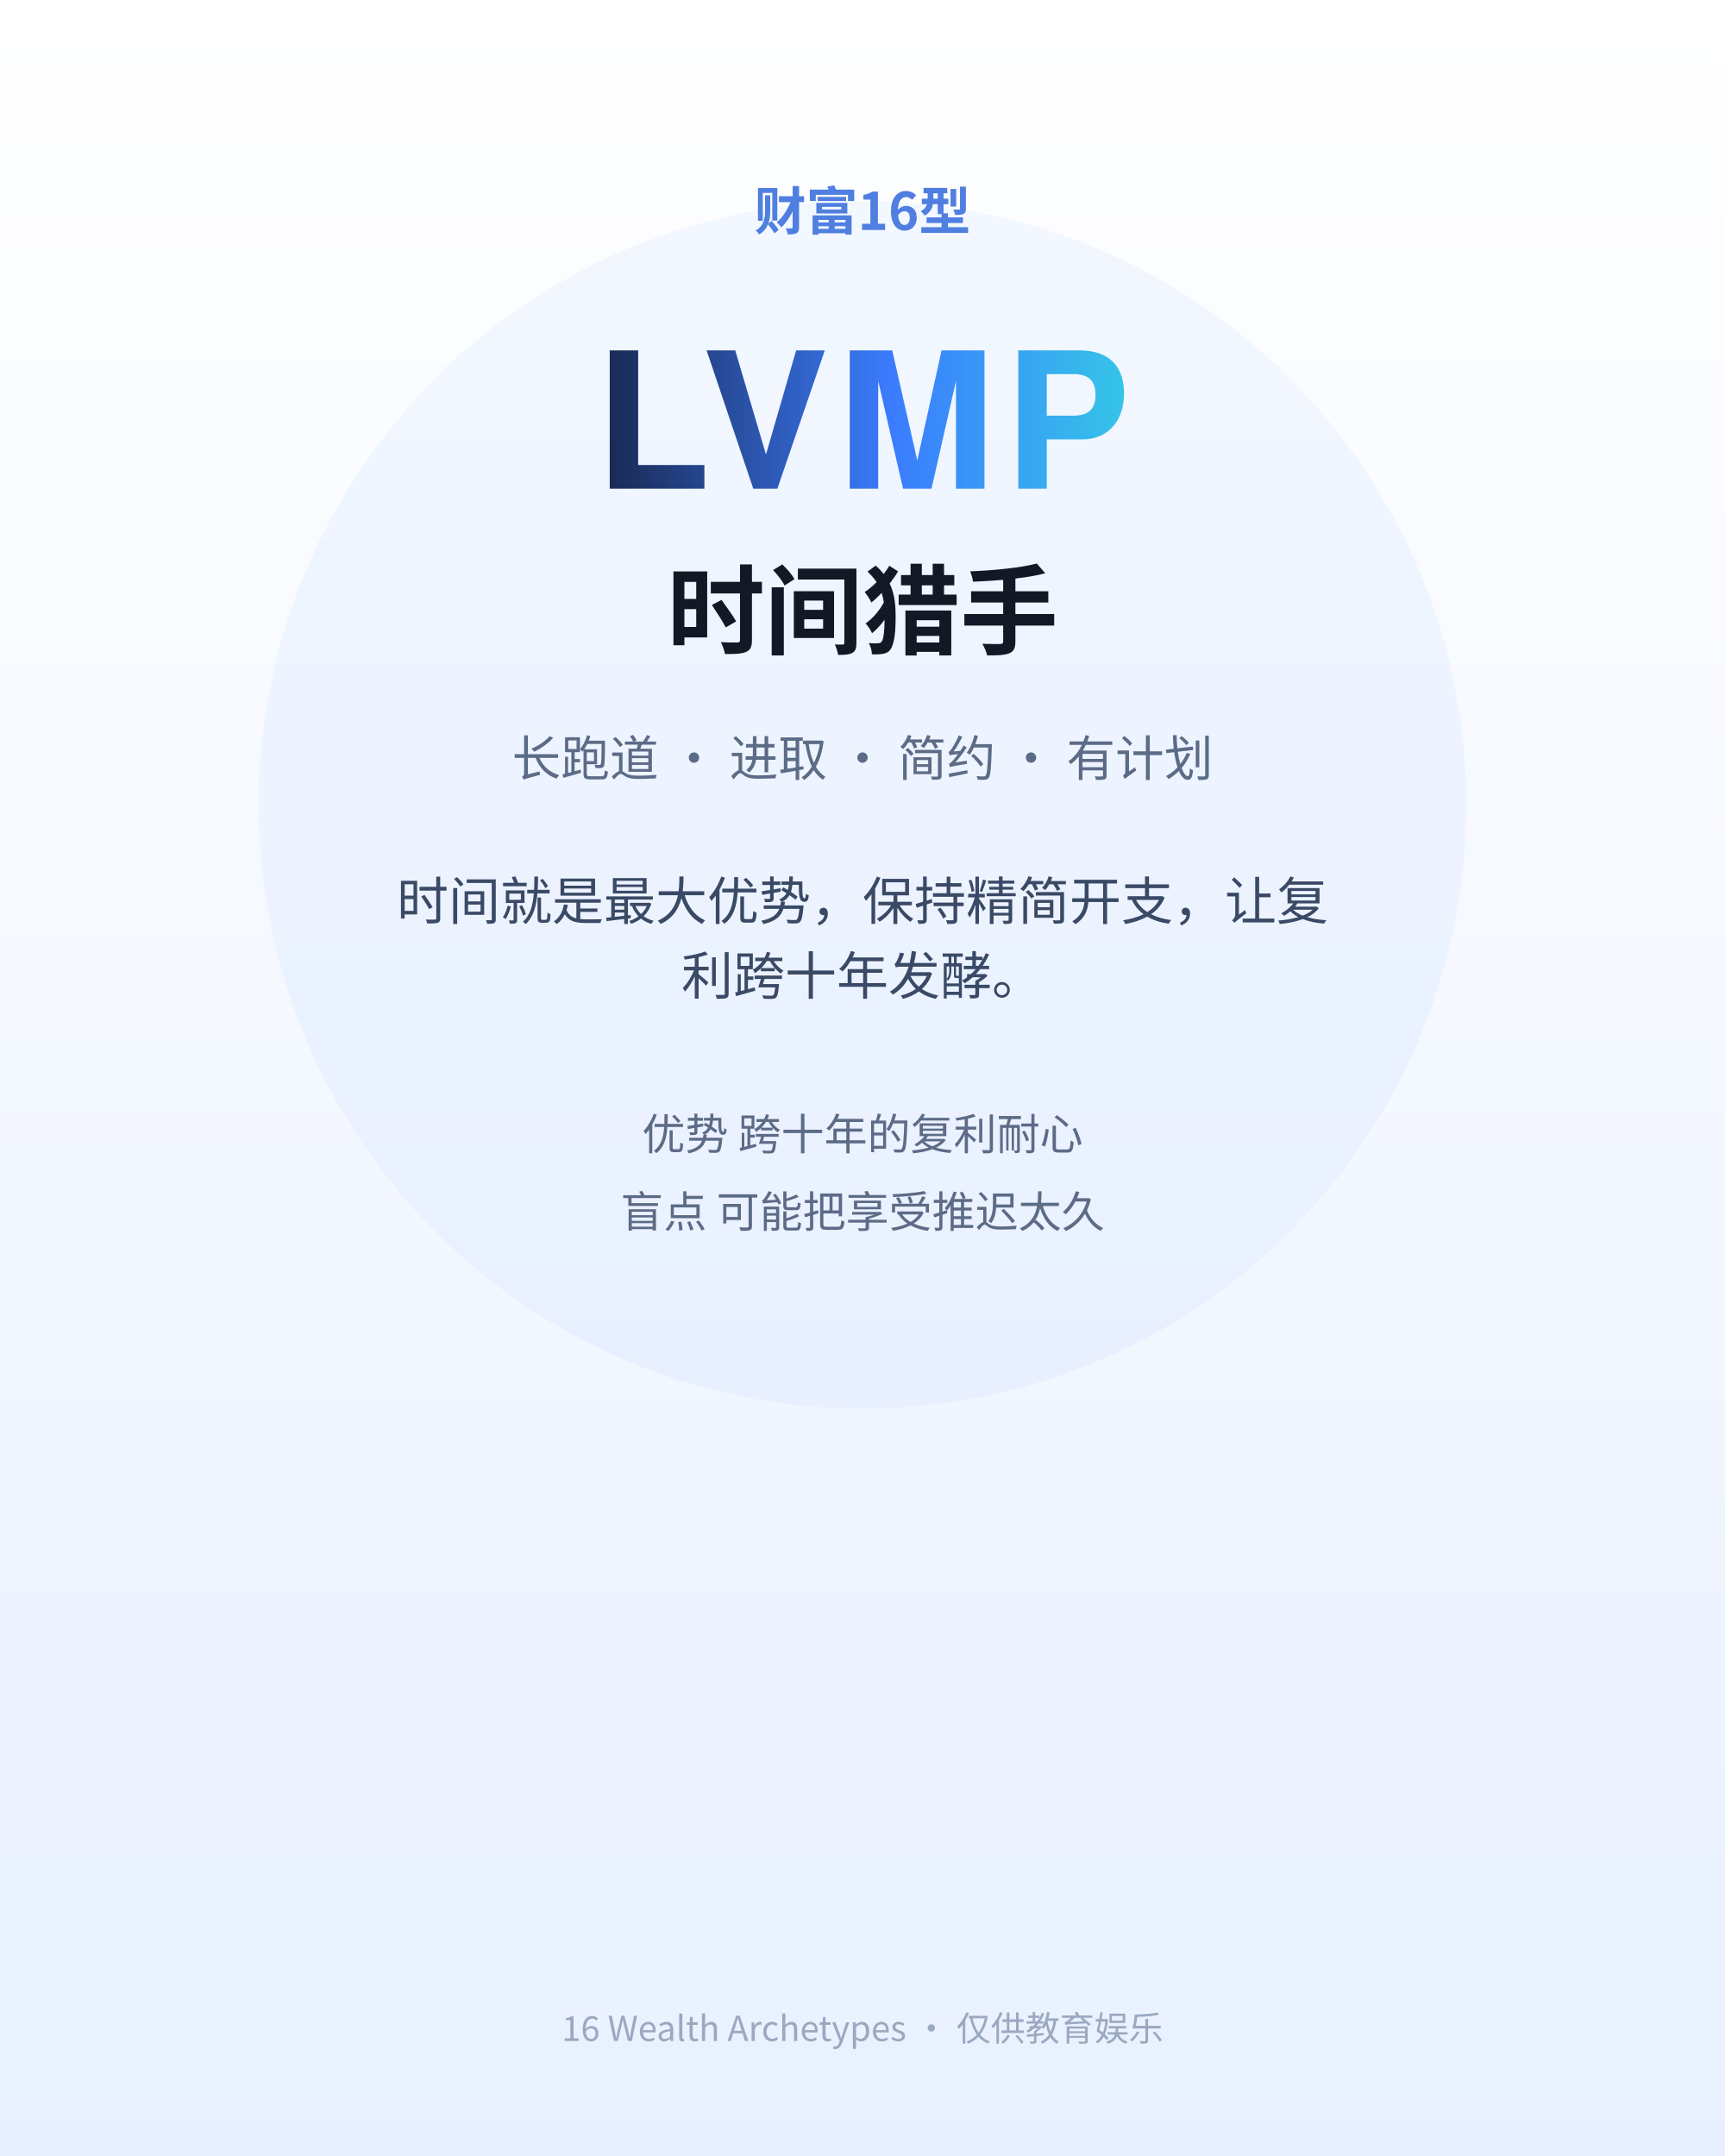
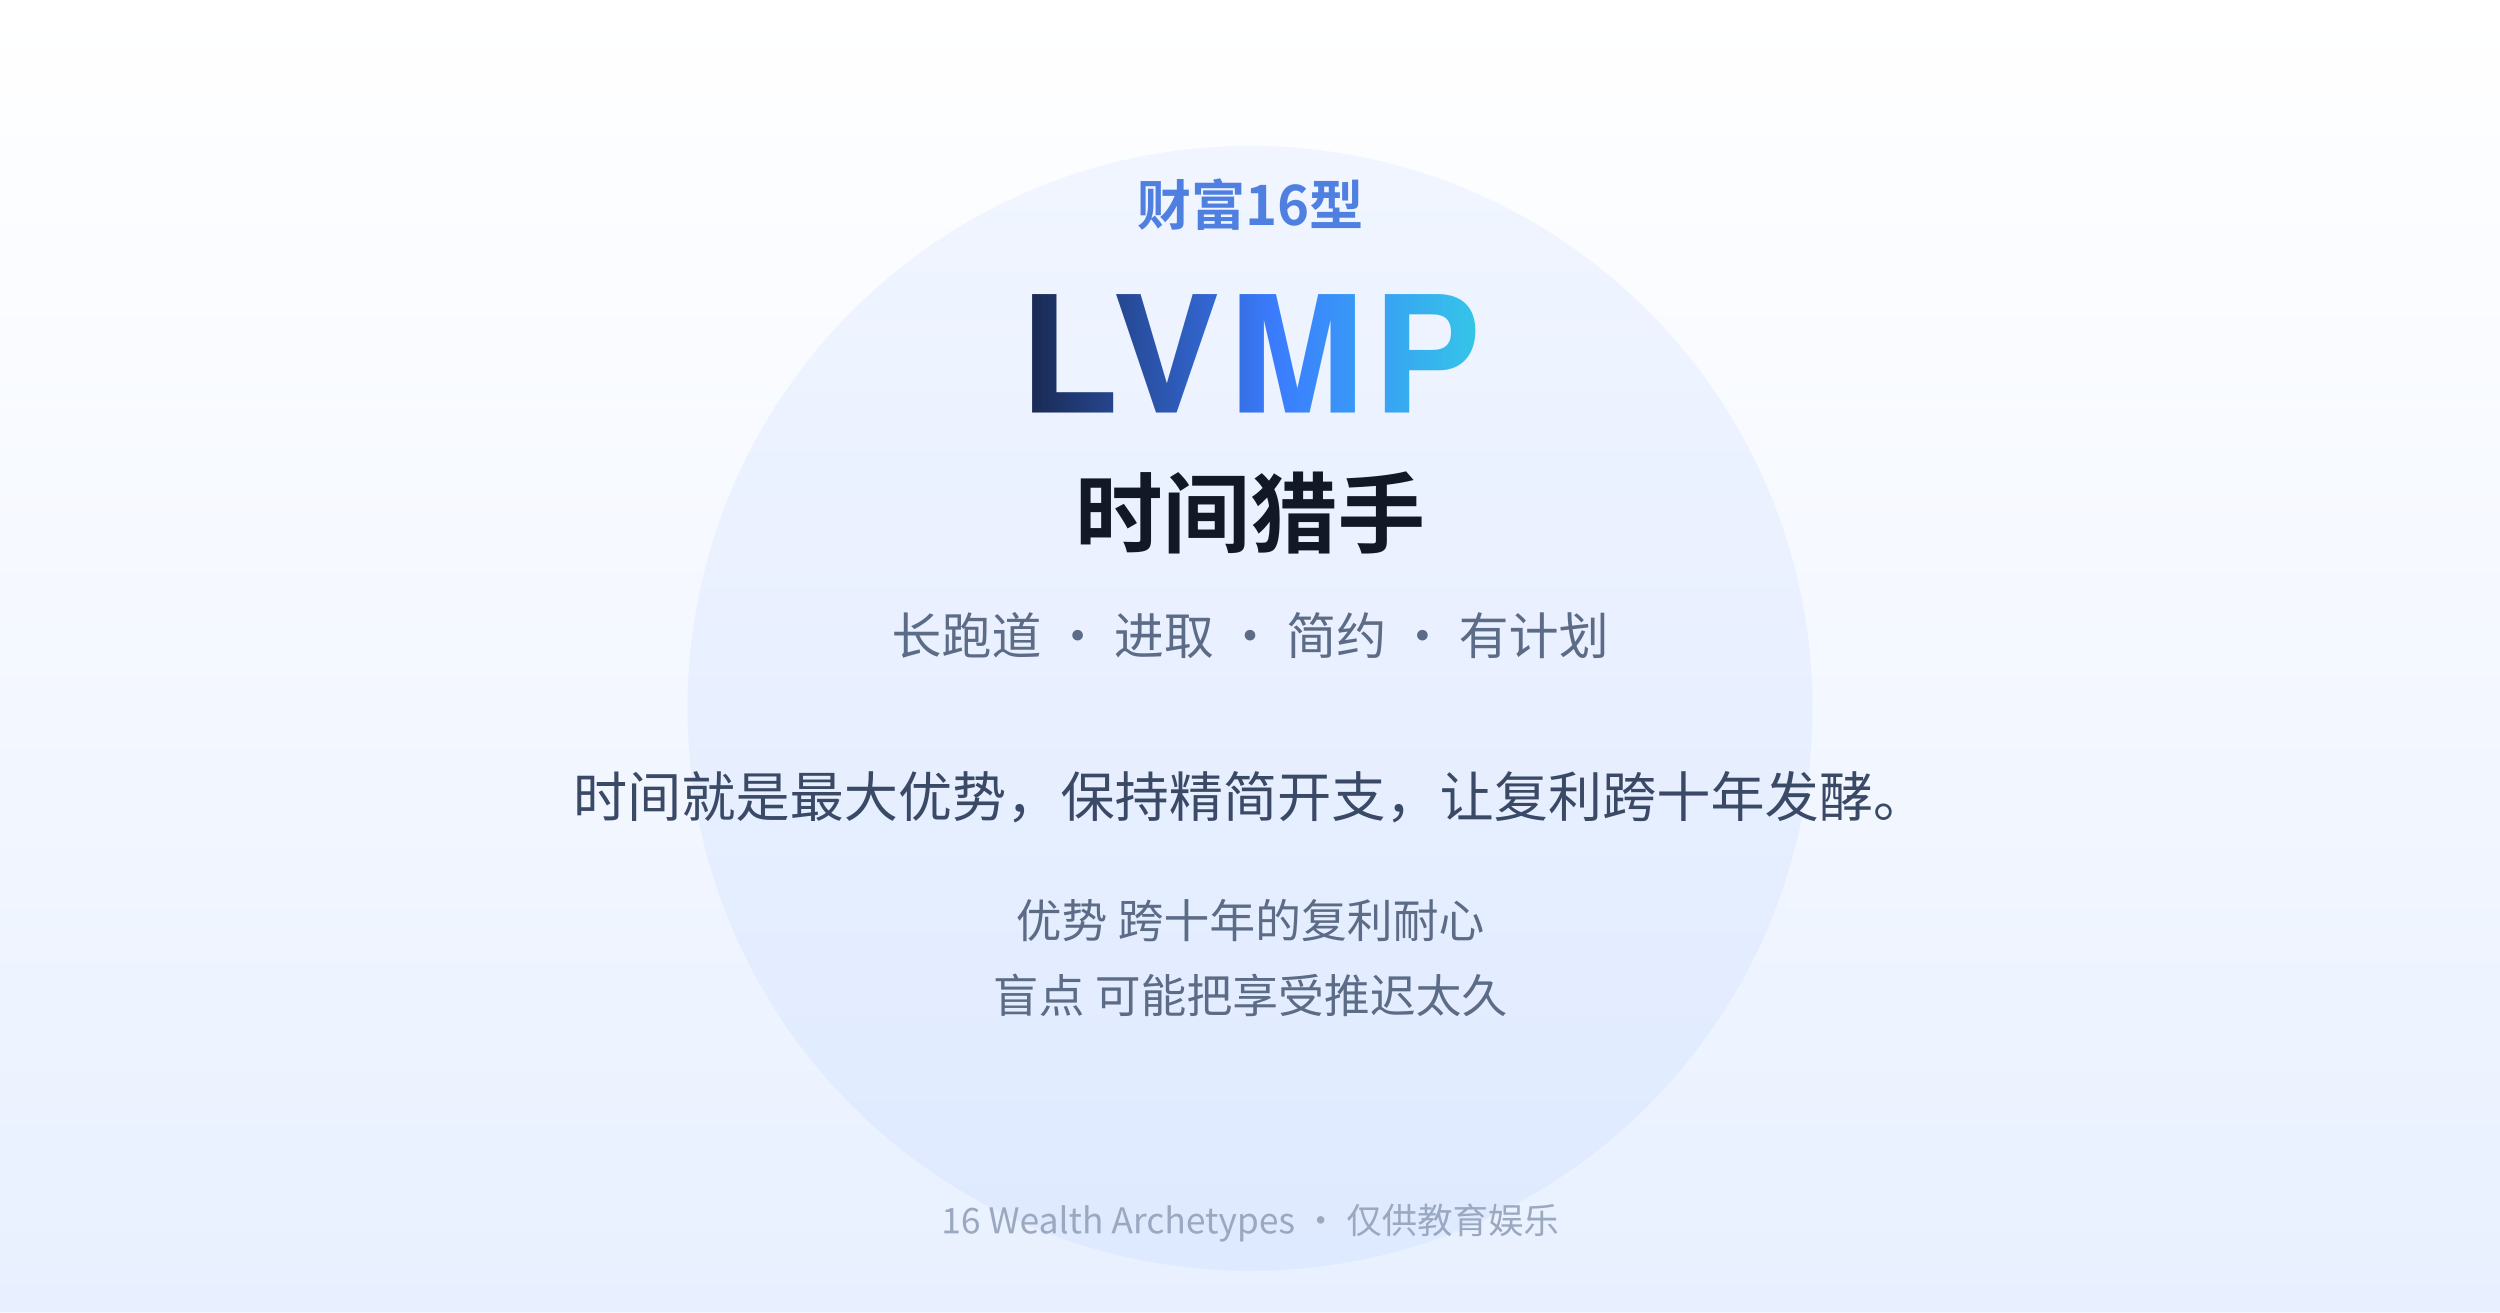
- <svg xmlns="http://www.w3.org/2000/svg" width="1200" height="1500" viewBox="0 0 1200 1500">
+ <svg xmlns="http://www.w3.org/2000/svg" width="1200" height="630" viewBox="0 0 1200 630">
  <defs>
    <linearGradient id="bg" x1="0" y1="0" x2="0" y2="1">
      <stop offset="0%" stop-color="#ffffff" />
      <stop offset="55%" stop-color="#f3f7ff" />
      <stop offset="100%" stop-color="#e8f0ff" />
    </linearGradient>
    <linearGradient id="code" x1="0" y1="0" x2="1" y2="0">
      <stop offset="0%" stop-color="#1a2b55" />
      <stop offset="55%" stop-color="#3b7cff" />
      <stop offset="100%" stop-color="#35c4e8" />
    </linearGradient>
  </defs>
-   <rect width="1200" height="1500" fill="url(#bg)" />
-   <circle cx="600" cy="560" r="420" fill="#3b7cff" fill-opacity="0.05" />
-   <text x="600" y="160" text-anchor="middle" fill="#4f7fe0" font-size="36" font-weight="600" font-family="PingFang SC, Hiragino Sans GB, Noto Sans CJK SC, sans-serif">财富16型</text>
-   <text x="600" y="340" text-anchor="middle" fill="url(#code)" font-size="132" font-weight="800" font-family="Avenir Next, Helvetica Neue, sans-serif" letter-spacing="6">LVMP</text>
-   <text x="600" y="450" text-anchor="middle" fill="#121826" font-size="68" font-weight="700" font-family="PingFang SC, Hiragino Sans GB, Noto Sans CJK SC, sans-serif">时间猎手</text>
-   <text x="600" y="540" text-anchor="middle" fill="#5c6b86" font-size="34" font-weight="500" font-family="PingFang SC, Hiragino Sans GB, Noto Sans CJK SC, sans-serif">长跑道 · 进取 · 简约 · 有计划</text>
-   <text x="600" y="640" text-anchor="middle" fill="#3a4a66" font-size="36" font-weight="500" font-family="PingFang SC, Hiragino Sans GB, Noto Sans CJK SC, sans-serif">时间就是最大优势，保持精简开支，让复</text>
-   <text x="600" y="692" text-anchor="middle" fill="#3a4a66" font-size="36" font-weight="500" font-family="PingFang SC, Hiragino Sans GB, Noto Sans CJK SC, sans-serif">利跨十年发酵。</text>
-   <text x="600" y="800" text-anchor="middle" fill="#5c6b86" font-size="30" font-weight="500" font-family="PingFang SC, Hiragino Sans GB, Noto Sans CJK SC, sans-serif">优势  跨十年的复利耐心</text>
-   <text x="600" y="854" text-anchor="middle" fill="#5c6b86" font-size="30" font-weight="500" font-family="PingFang SC, Hiragino Sans GB, Noto Sans CJK SC, sans-serif">盲点  可能把享受推迟太久</text>
-   <text x="600" y="1420" text-anchor="middle" fill="#9aa8c0" font-size="24" font-family="PingFang SC, Hiragino Sans GB, Noto Sans CJK SC, sans-serif">16 Wealth Archetypes · 仅供教育娱乐</text>
+   <rect width="1200" height="630" fill="url(#bg)" />
+   <circle cx="600" cy="340" r="270" fill="#3b7cff" fill-opacity="0.06" />
+   <text x="600" y="108" text-anchor="middle" fill="#4f7fe0" font-size="26" font-weight="600" font-family="PingFang SC, Hiragino Sans GB, Noto Sans CJK SC, sans-serif">财富16型</text>
+   <text x="600" y="198" text-anchor="middle" fill="url(#code)" font-size="78" font-weight="800" font-family="Avenir Next, Helvetica Neue, sans-serif" letter-spacing="4">LVMP</text>
+   <text x="600" y="262" text-anchor="middle" fill="#121826" font-size="42" font-weight="700" font-family="PingFang SC, Hiragino Sans GB, Noto Sans CJK SC, sans-serif">时间猎手</text>
+   <text x="600" y="314" text-anchor="middle" fill="#5c6b86" font-size="24" font-weight="500" font-family="PingFang SC, Hiragino Sans GB, Noto Sans CJK SC, sans-serif">长跑道 · 进取 · 简约 · 有计划</text>
+   <text x="600" y="392" text-anchor="middle" fill="#3a4a66" font-size="26" font-weight="500" font-family="PingFang SC, Hiragino Sans GB, Noto Sans CJK SC, sans-serif">时间就是最大优势，保持精简开支，让复利跨十年发酵。</text>
+   <text x="600" y="450" text-anchor="middle" fill="#5c6b86" font-size="22" font-weight="500" font-family="PingFang SC, Hiragino Sans GB, Noto Sans CJK SC, sans-serif">优势  跨十年的复利耐心</text>
+   <text x="600" y="486" text-anchor="middle" fill="#5c6b86" font-size="22" font-weight="500" font-family="PingFang SC, Hiragino Sans GB, Noto Sans CJK SC, sans-serif">盲点  可能把享受推迟太久</text>
+   <text x="600" y="592" text-anchor="middle" fill="#9aa8c0" font-size="17" font-family="PingFang SC, Hiragino Sans GB, Noto Sans CJK SC, sans-serif">16 Wealth Archetypes · 仅供教育娱乐</text>
</svg>
